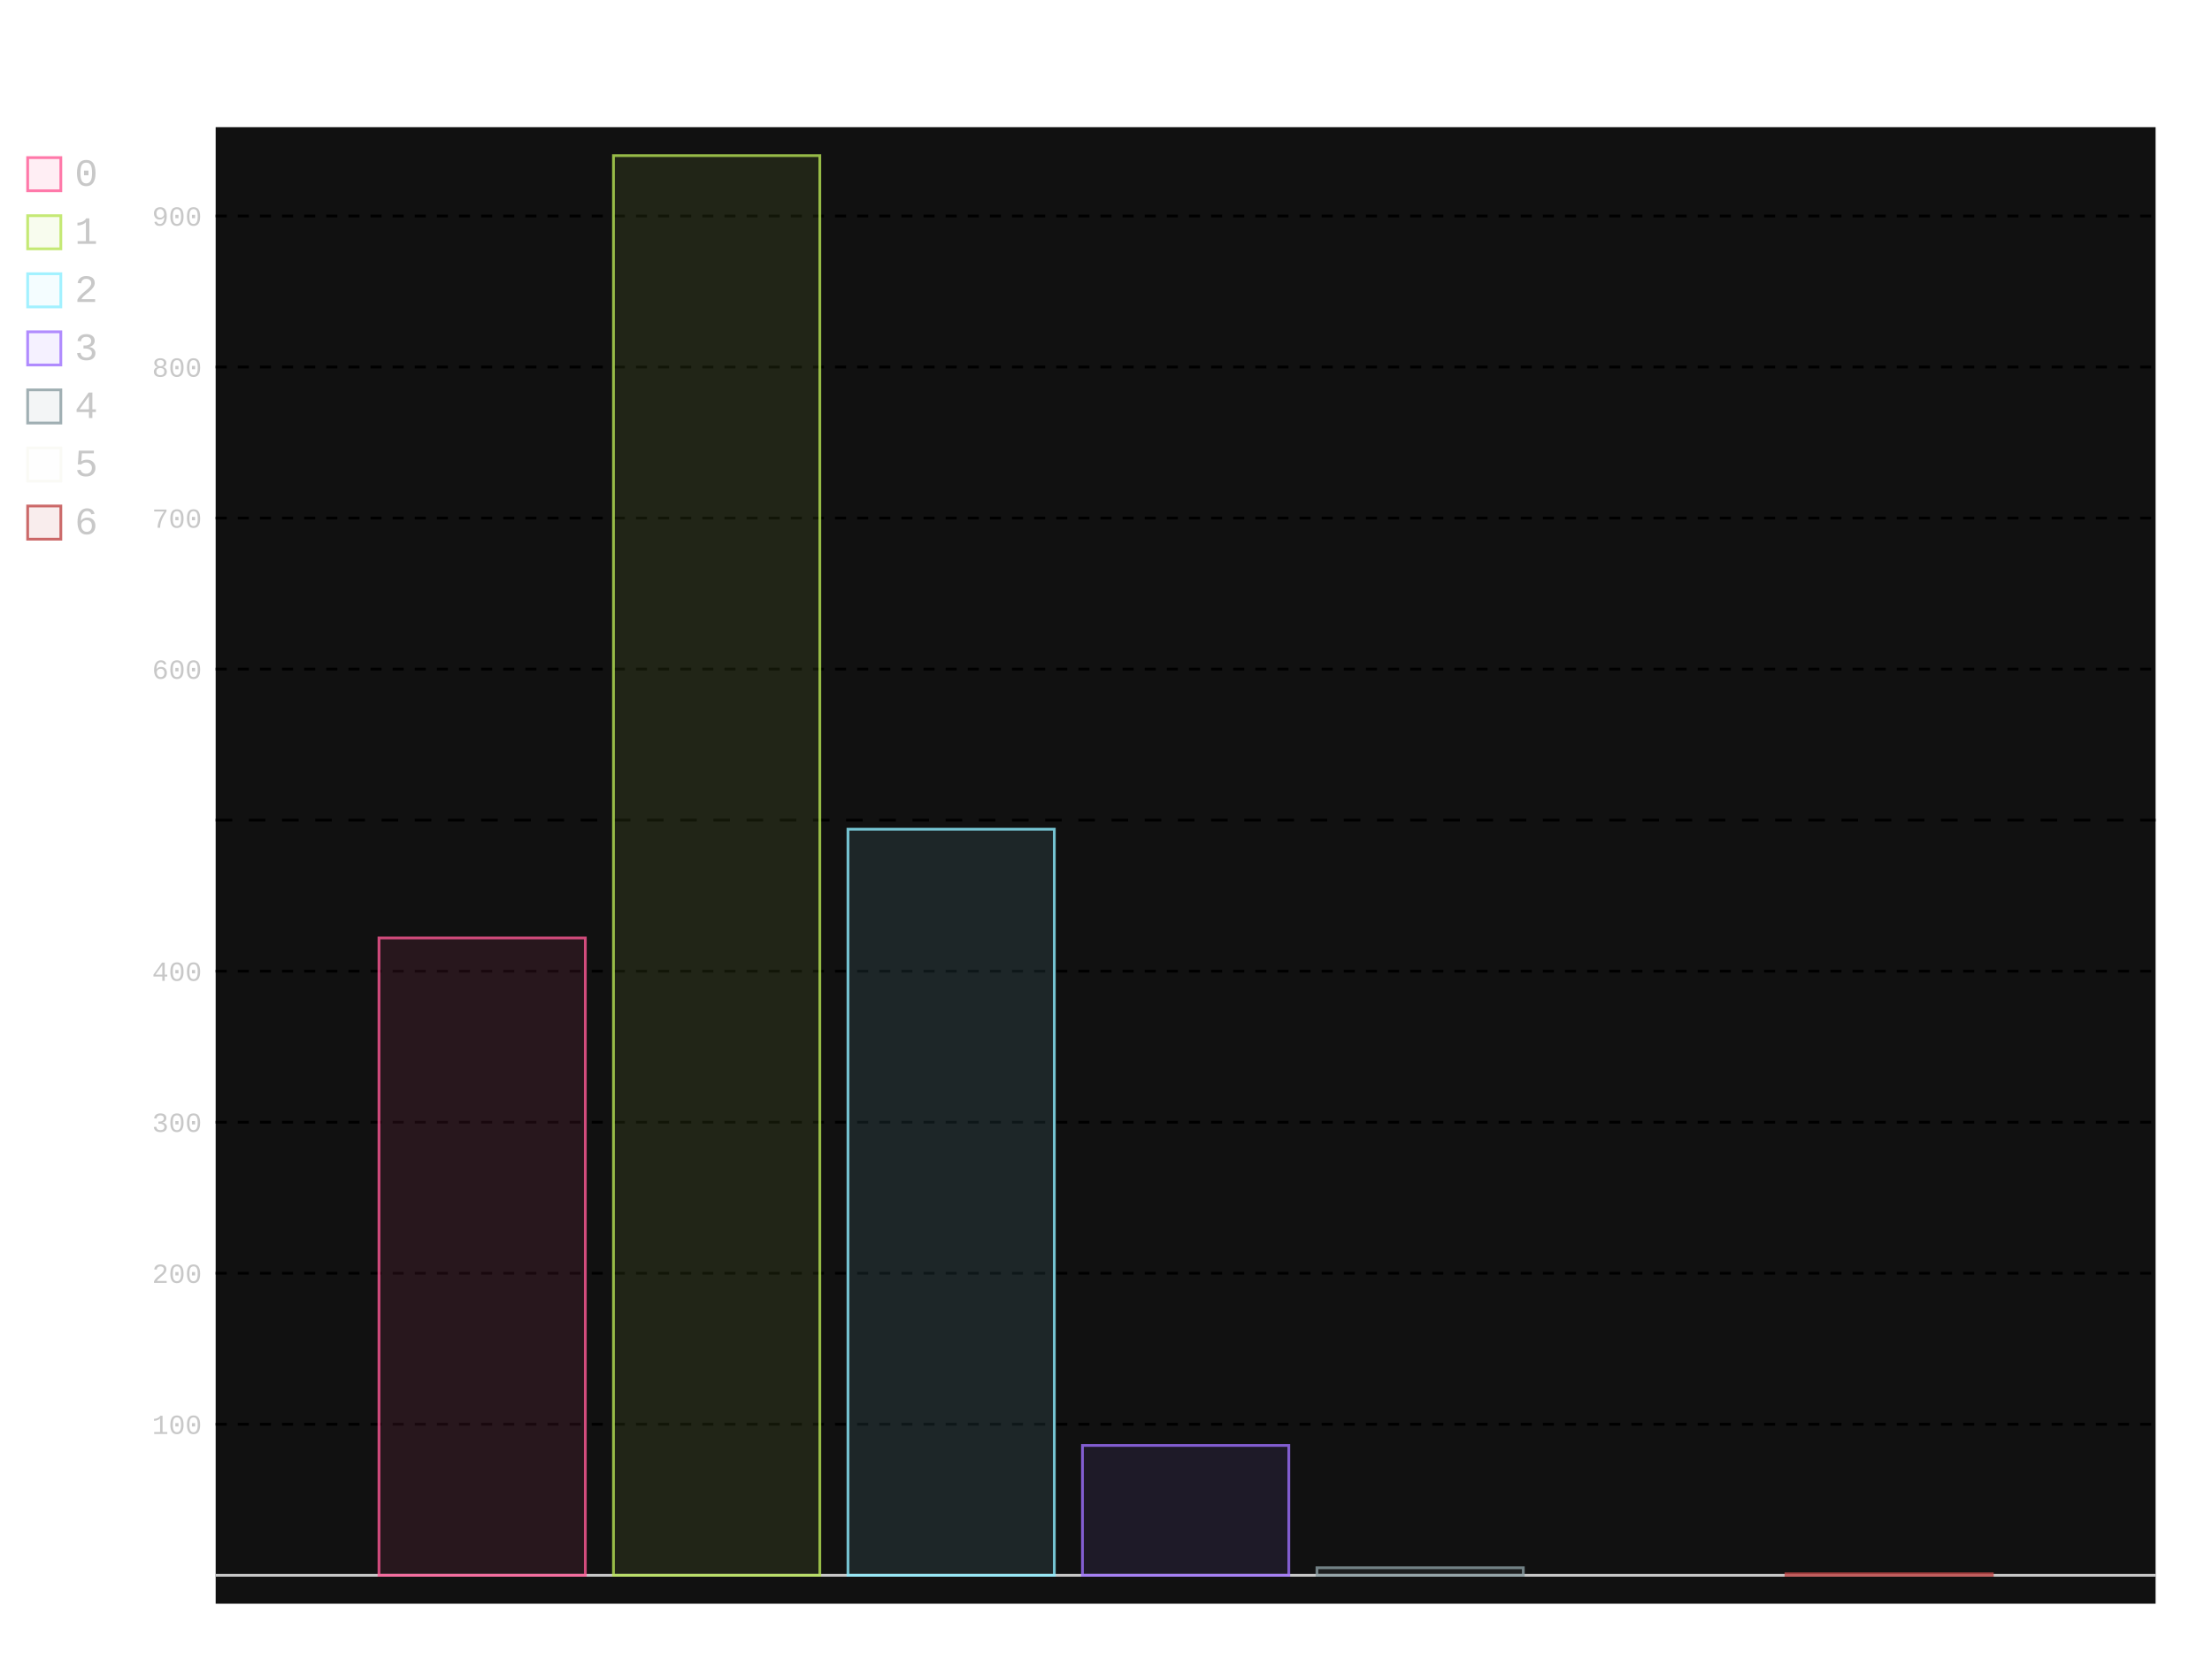
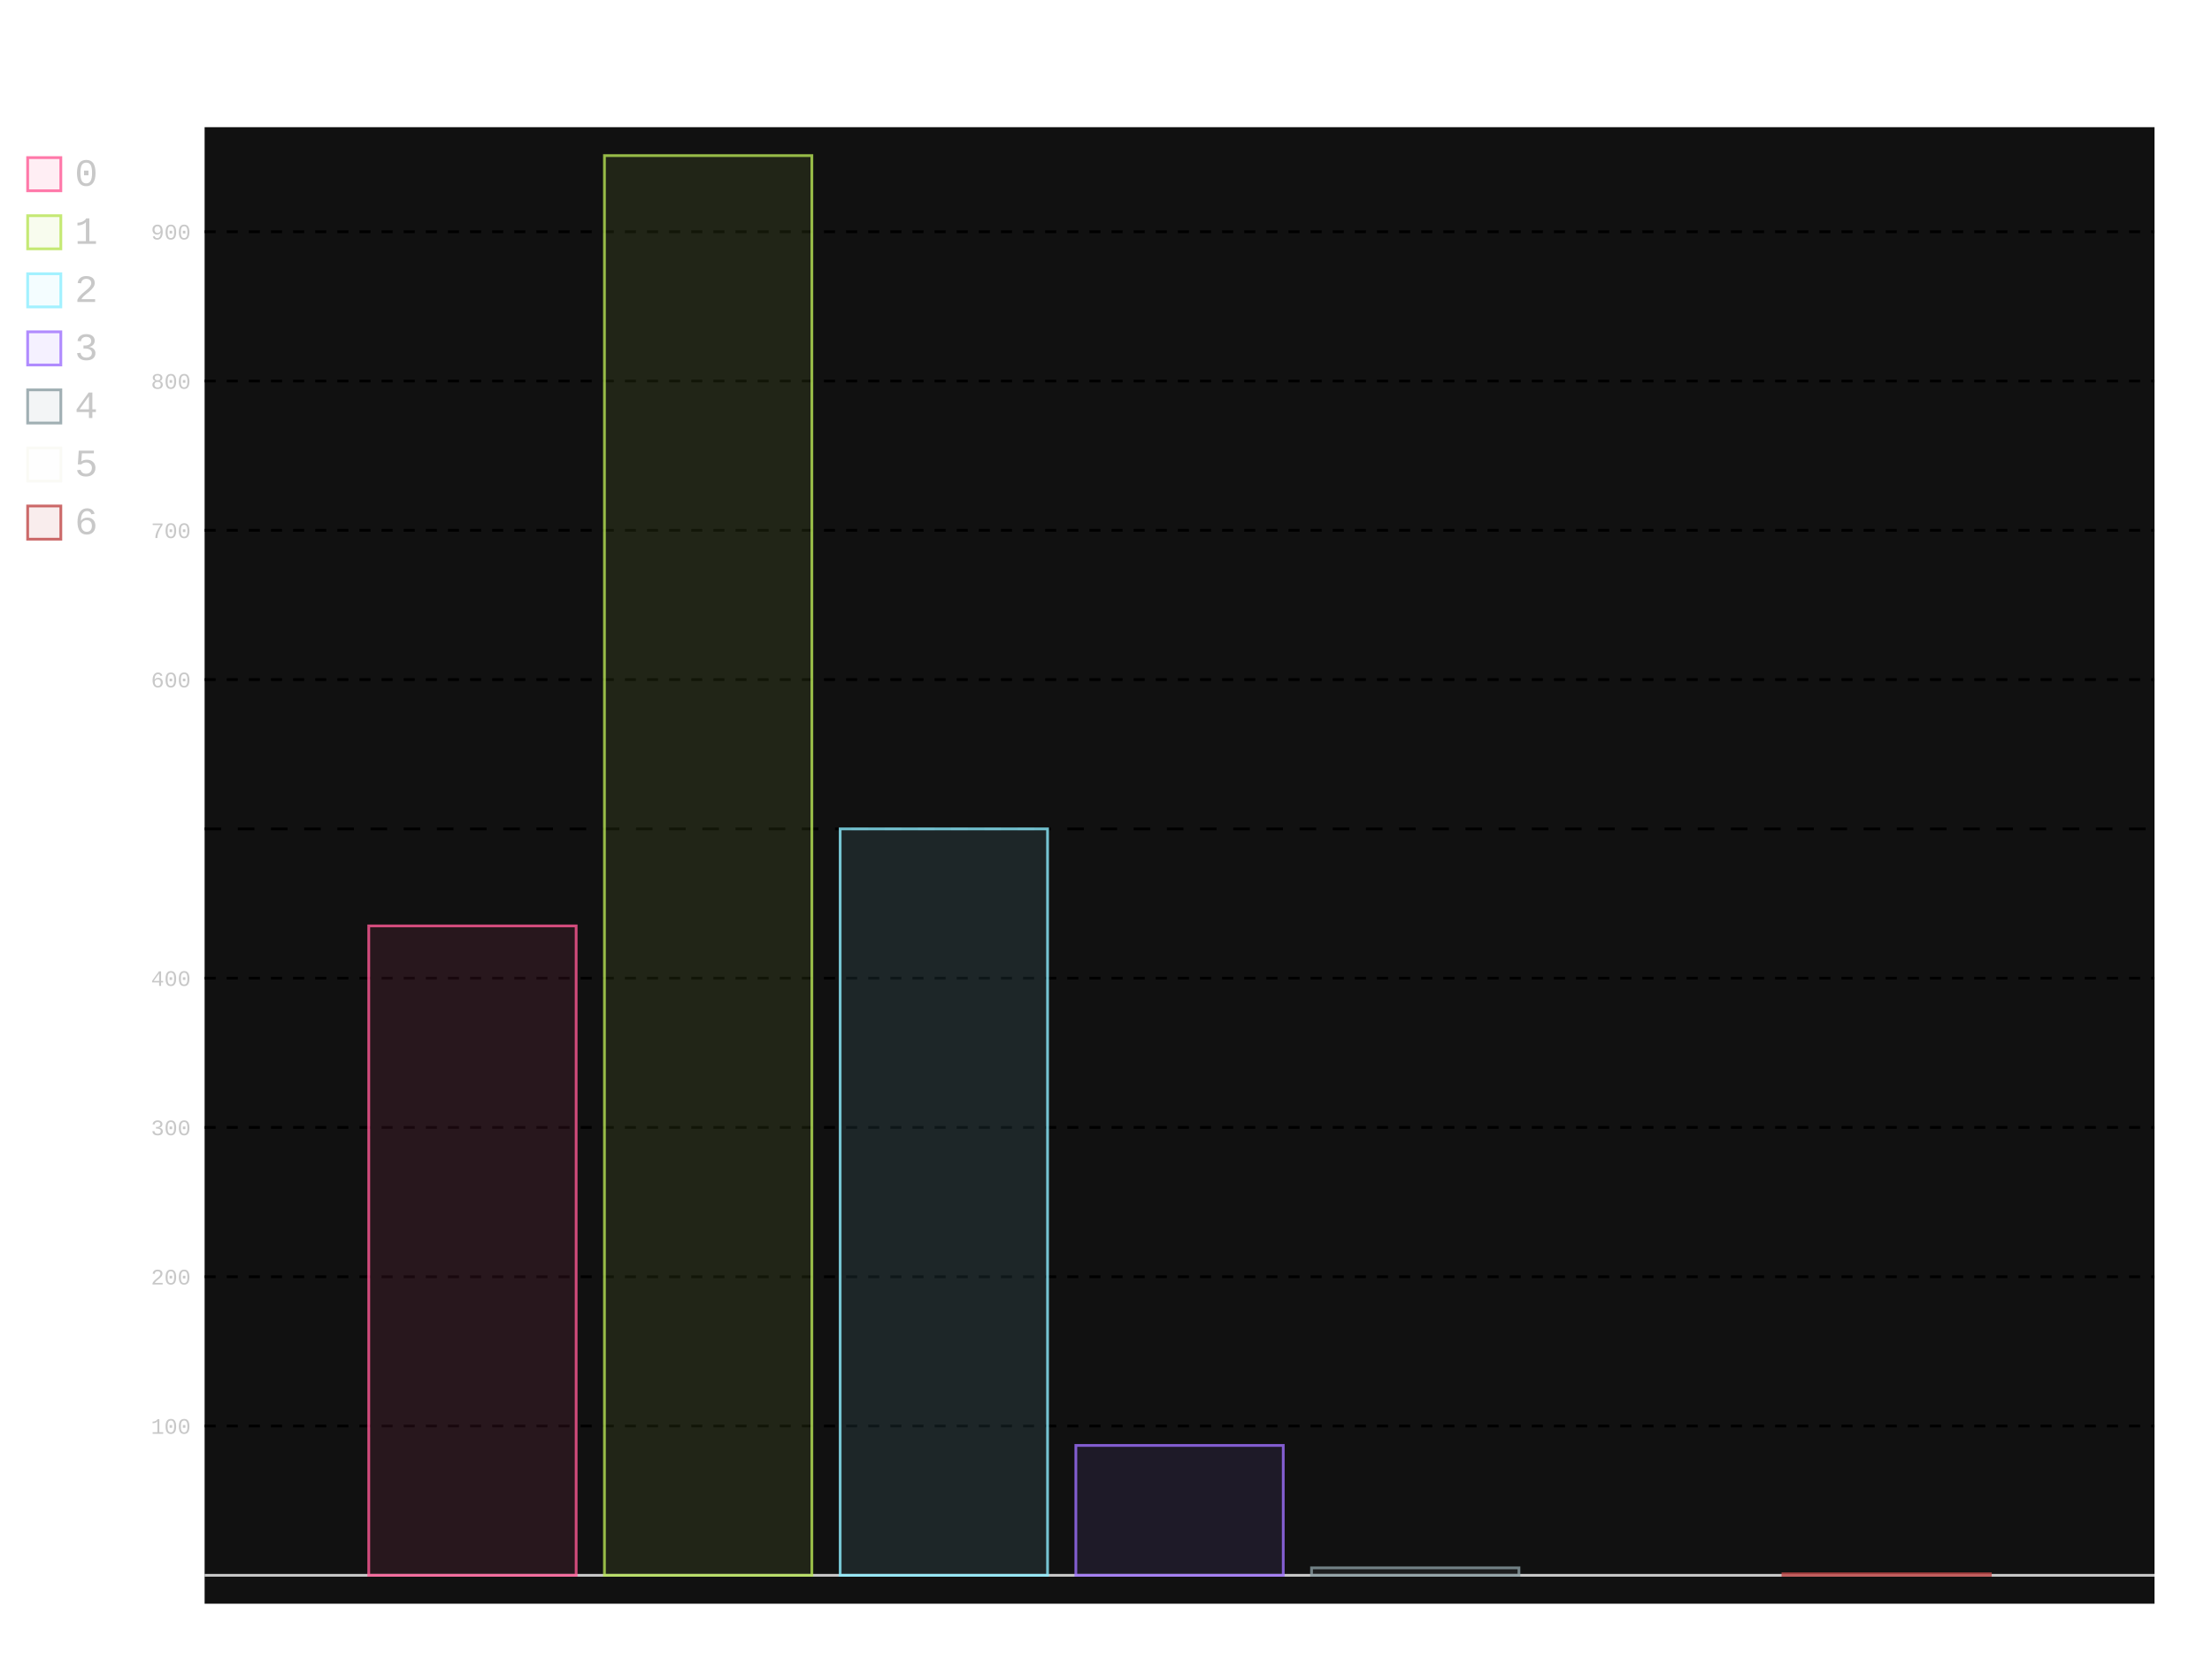
- <svg xmlns="http://www.w3.org/2000/svg" id="chart-d35a79ec-79e8-40be-adb5-d588c03e15cb" class="pygal-chart" viewBox="0 0 800 600">
+ <svg xmlns="http://www.w3.org/2000/svg" id="chart-4216b6fb-c64e-4ee0-88fd-7895dfe1a375" class="pygal-chart" viewBox="0 0 800 600">
  <defs>
-     <style type="text/css">#chart-d35a79ec-79e8-40be-adb5-d588c03e15cb{-webkit-user-select:none;-webkit-font-smoothing:antialiased;font-family:Consolas,"Liberation Mono",Menlo,Courier,monospace}#chart-d35a79ec-79e8-40be-adb5-d588c03e15cb .title{font-family:Consolas,"Liberation Mono",Menlo,Courier,monospace;font-size:16px}#chart-d35a79ec-79e8-40be-adb5-d588c03e15cb .legends .legend text{font-family:Consolas,"Liberation Mono",Menlo,Courier,monospace;font-size:14px}#chart-d35a79ec-79e8-40be-adb5-d588c03e15cb .axis text{font-family:Consolas,"Liberation Mono",Menlo,Courier,monospace;font-size:10px}#chart-d35a79ec-79e8-40be-adb5-d588c03e15cb .axis text.major{font-family:Consolas,"Liberation Mono",Menlo,Courier,monospace;font-size:10px}#chart-d35a79ec-79e8-40be-adb5-d588c03e15cb .text-overlay text.value{font-family:Consolas,"Liberation Mono",Menlo,Courier,monospace;font-size:16px}#chart-d35a79ec-79e8-40be-adb5-d588c03e15cb .text-overlay text.label{font-family:Consolas,"Liberation Mono",Menlo,Courier,monospace;font-size:10px}#chart-d35a79ec-79e8-40be-adb5-d588c03e15cb .tooltip{font-family:Consolas,"Liberation Mono",Menlo,Courier,monospace;font-size:14px}#chart-d35a79ec-79e8-40be-adb5-d588c03e15cb text.no_data{font-family:Consolas,"Liberation Mono",Menlo,Courier,monospace;font-size:64px}
- #chart-d35a79ec-79e8-40be-adb5-d588c03e15cb{background-color:transparent}#chart-d35a79ec-79e8-40be-adb5-d588c03e15cb path,#chart-d35a79ec-79e8-40be-adb5-d588c03e15cb line,#chart-d35a79ec-79e8-40be-adb5-d588c03e15cb rect,#chart-d35a79ec-79e8-40be-adb5-d588c03e15cb circle{-webkit-transition:0.3s ease-out;-moz-transition:0.3s ease-out;transition:0.3s ease-out}#chart-d35a79ec-79e8-40be-adb5-d588c03e15cb .graph &gt; .background{fill:transparent}#chart-d35a79ec-79e8-40be-adb5-d588c03e15cb .plot &gt; .background{fill:#111}#chart-d35a79ec-79e8-40be-adb5-d588c03e15cb .graph{fill:rgba(200,200,200,1)}#chart-d35a79ec-79e8-40be-adb5-d588c03e15cb text.no_data{fill:rgba(255,255,255,1)}#chart-d35a79ec-79e8-40be-adb5-d588c03e15cb .title{fill:rgba(255,255,255,1)}#chart-d35a79ec-79e8-40be-adb5-d588c03e15cb .legends .legend text{fill:rgba(200,200,200,1)}#chart-d35a79ec-79e8-40be-adb5-d588c03e15cb .legends .legend:hover text{fill:rgba(255,255,255,1)}#chart-d35a79ec-79e8-40be-adb5-d588c03e15cb .axis .line{stroke:rgba(255,255,255,1)}#chart-d35a79ec-79e8-40be-adb5-d588c03e15cb .axis .guide.line{stroke:#555}#chart-d35a79ec-79e8-40be-adb5-d588c03e15cb .axis .major.line{stroke:rgba(200,200,200,1)}#chart-d35a79ec-79e8-40be-adb5-d588c03e15cb .axis text.major{fill:rgba(255,255,255,1)}#chart-d35a79ec-79e8-40be-adb5-d588c03e15cb .axis.y .guides:hover .guide.line,#chart-d35a79ec-79e8-40be-adb5-d588c03e15cb .line-graph .axis.x .guides:hover .guide.line,#chart-d35a79ec-79e8-40be-adb5-d588c03e15cb .stackedline-graph .axis.x .guides:hover .guide.line,#chart-d35a79ec-79e8-40be-adb5-d588c03e15cb .xy-graph .axis.x .guides:hover .guide.line{stroke:rgba(255,255,255,1)}#chart-d35a79ec-79e8-40be-adb5-d588c03e15cb .axis .guides:hover text{fill:rgba(255,255,255,1)}#chart-d35a79ec-79e8-40be-adb5-d588c03e15cb .reactive{fill-opacity:.1;stroke-opacity:.8;stroke-width:1}#chart-d35a79ec-79e8-40be-adb5-d588c03e15cb .ci{stroke:rgba(200,200,200,1)}#chart-d35a79ec-79e8-40be-adb5-d588c03e15cb .reactive.active,#chart-d35a79ec-79e8-40be-adb5-d588c03e15cb .active .reactive{fill-opacity:.75;stroke-opacity:.9;stroke-width:4}#chart-d35a79ec-79e8-40be-adb5-d588c03e15cb .ci .reactive.active{stroke-width:1.5}#chart-d35a79ec-79e8-40be-adb5-d588c03e15cb .series text{fill:rgba(255,255,255,1)}#chart-d35a79ec-79e8-40be-adb5-d588c03e15cb .tooltip rect{fill:#111;stroke:rgba(255,255,255,1);-webkit-transition:opacity 0.3s ease-out;-moz-transition:opacity 0.3s ease-out;transition:opacity 0.3s ease-out}#chart-d35a79ec-79e8-40be-adb5-d588c03e15cb .tooltip .label{fill:rgba(200,200,200,1)}#chart-d35a79ec-79e8-40be-adb5-d588c03e15cb .tooltip .label{fill:rgba(200,200,200,1)}#chart-d35a79ec-79e8-40be-adb5-d588c03e15cb .tooltip .legend{font-size:.8em;fill:#555}#chart-d35a79ec-79e8-40be-adb5-d588c03e15cb .tooltip .x_label{font-size:.6em;fill:rgba(255,255,255,1)}#chart-d35a79ec-79e8-40be-adb5-d588c03e15cb .tooltip .xlink{font-size:.5em;text-decoration:underline}#chart-d35a79ec-79e8-40be-adb5-d588c03e15cb .tooltip .value{font-size:1.5em}#chart-d35a79ec-79e8-40be-adb5-d588c03e15cb .bound{font-size:.5em}#chart-d35a79ec-79e8-40be-adb5-d588c03e15cb .max-value{font-size:.75em;fill:#555}#chart-d35a79ec-79e8-40be-adb5-d588c03e15cb .map-element{fill:#111;stroke:#555 !important}#chart-d35a79ec-79e8-40be-adb5-d588c03e15cb .map-element .reactive{fill-opacity:inherit;stroke-opacity:inherit}#chart-d35a79ec-79e8-40be-adb5-d588c03e15cb .color-0,#chart-d35a79ec-79e8-40be-adb5-d588c03e15cb .color-0 a:visited{stroke:#ff5995;fill:#ff5995}#chart-d35a79ec-79e8-40be-adb5-d588c03e15cb .color-1,#chart-d35a79ec-79e8-40be-adb5-d588c03e15cb .color-1 a:visited{stroke:#b6e354;fill:#b6e354}#chart-d35a79ec-79e8-40be-adb5-d588c03e15cb .color-2,#chart-d35a79ec-79e8-40be-adb5-d588c03e15cb .color-2 a:visited{stroke:#8cedff;fill:#8cedff}#chart-d35a79ec-79e8-40be-adb5-d588c03e15cb .color-3,#chart-d35a79ec-79e8-40be-adb5-d588c03e15cb .color-3 a:visited{stroke:#9e6ffe;fill:#9e6ffe}#chart-d35a79ec-79e8-40be-adb5-d588c03e15cb .color-4,#chart-d35a79ec-79e8-40be-adb5-d588c03e15cb .color-4 a:visited{stroke:#899ca1;fill:#899ca1}#chart-d35a79ec-79e8-40be-adb5-d588c03e15cb .color-5,#chart-d35a79ec-79e8-40be-adb5-d588c03e15cb .color-5 a:visited{stroke:#f8f8f2;fill:#f8f8f2}#chart-d35a79ec-79e8-40be-adb5-d588c03e15cb .color-6,#chart-d35a79ec-79e8-40be-adb5-d588c03e15cb .color-6 a:visited{stroke:#bf4646;fill:#bf4646}#chart-d35a79ec-79e8-40be-adb5-d588c03e15cb .text-overlay .color-0 text{fill:black}#chart-d35a79ec-79e8-40be-adb5-d588c03e15cb .text-overlay .color-1 text{fill:black}#chart-d35a79ec-79e8-40be-adb5-d588c03e15cb .text-overlay .color-2 text{fill:black}#chart-d35a79ec-79e8-40be-adb5-d588c03e15cb .text-overlay .color-3 text{fill:black}#chart-d35a79ec-79e8-40be-adb5-d588c03e15cb .text-overlay .color-4 text{fill:black}#chart-d35a79ec-79e8-40be-adb5-d588c03e15cb .text-overlay .color-5 text{fill:black}#chart-d35a79ec-79e8-40be-adb5-d588c03e15cb .text-overlay .color-6 text{fill:black}
- #chart-d35a79ec-79e8-40be-adb5-d588c03e15cb text.no_data{text-anchor:middle}#chart-d35a79ec-79e8-40be-adb5-d588c03e15cb .guide.line{fill:none}#chart-d35a79ec-79e8-40be-adb5-d588c03e15cb .centered{text-anchor:middle}#chart-d35a79ec-79e8-40be-adb5-d588c03e15cb .title{text-anchor:middle}#chart-d35a79ec-79e8-40be-adb5-d588c03e15cb .legends .legend text{fill-opacity:1}#chart-d35a79ec-79e8-40be-adb5-d588c03e15cb .axis.x text{text-anchor:middle}#chart-d35a79ec-79e8-40be-adb5-d588c03e15cb .axis.x:not(.web) text[transform]{text-anchor:start}#chart-d35a79ec-79e8-40be-adb5-d588c03e15cb .axis.x:not(.web) text[transform].backwards{text-anchor:end}#chart-d35a79ec-79e8-40be-adb5-d588c03e15cb .axis.y text{text-anchor:end}#chart-d35a79ec-79e8-40be-adb5-d588c03e15cb .axis.y text[transform].backwards{text-anchor:start}#chart-d35a79ec-79e8-40be-adb5-d588c03e15cb .axis.y2 text{text-anchor:start}#chart-d35a79ec-79e8-40be-adb5-d588c03e15cb .axis.y2 text[transform].backwards{text-anchor:end}#chart-d35a79ec-79e8-40be-adb5-d588c03e15cb .axis .guide.line{stroke-dasharray:4,4;stroke:black}#chart-d35a79ec-79e8-40be-adb5-d588c03e15cb .axis .major.guide.line{stroke-dasharray:6,6;stroke:black}#chart-d35a79ec-79e8-40be-adb5-d588c03e15cb .horizontal .axis.y .guide.line,#chart-d35a79ec-79e8-40be-adb5-d588c03e15cb .horizontal .axis.y2 .guide.line,#chart-d35a79ec-79e8-40be-adb5-d588c03e15cb .vertical .axis.x .guide.line{opacity:0}#chart-d35a79ec-79e8-40be-adb5-d588c03e15cb .horizontal .axis.always_show .guide.line,#chart-d35a79ec-79e8-40be-adb5-d588c03e15cb .vertical .axis.always_show .guide.line{opacity:1 !important}#chart-d35a79ec-79e8-40be-adb5-d588c03e15cb .axis.y .guides:hover .guide.line,#chart-d35a79ec-79e8-40be-adb5-d588c03e15cb .axis.y2 .guides:hover .guide.line,#chart-d35a79ec-79e8-40be-adb5-d588c03e15cb .axis.x .guides:hover .guide.line{opacity:1}#chart-d35a79ec-79e8-40be-adb5-d588c03e15cb .axis .guides:hover text{opacity:1}#chart-d35a79ec-79e8-40be-adb5-d588c03e15cb .nofill{fill:none}#chart-d35a79ec-79e8-40be-adb5-d588c03e15cb .subtle-fill{fill-opacity:.2}#chart-d35a79ec-79e8-40be-adb5-d588c03e15cb .dot{stroke-width:1px;fill-opacity:1;stroke-opacity:1}#chart-d35a79ec-79e8-40be-adb5-d588c03e15cb .dot.active{stroke-width:5px}#chart-d35a79ec-79e8-40be-adb5-d588c03e15cb .dot.negative{fill:transparent}#chart-d35a79ec-79e8-40be-adb5-d588c03e15cb text,#chart-d35a79ec-79e8-40be-adb5-d588c03e15cb tspan{stroke:none !important}#chart-d35a79ec-79e8-40be-adb5-d588c03e15cb .series text.active{opacity:1}#chart-d35a79ec-79e8-40be-adb5-d588c03e15cb .tooltip rect{fill-opacity:.95;stroke-width:.5}#chart-d35a79ec-79e8-40be-adb5-d588c03e15cb .tooltip text{fill-opacity:1}#chart-d35a79ec-79e8-40be-adb5-d588c03e15cb .showable{visibility:hidden}#chart-d35a79ec-79e8-40be-adb5-d588c03e15cb .showable.shown{visibility:visible}#chart-d35a79ec-79e8-40be-adb5-d588c03e15cb .gauge-background{fill:rgba(229,229,229,1);stroke:none}#chart-d35a79ec-79e8-40be-adb5-d588c03e15cb .bg-lines{stroke:transparent;stroke-width:2px}</style>
+     <style type="text/css">#chart-4216b6fb-c64e-4ee0-88fd-7895dfe1a375{-webkit-user-select:none;-webkit-font-smoothing:antialiased;font-family:Consolas,"Liberation Mono",Menlo,Courier,monospace}#chart-4216b6fb-c64e-4ee0-88fd-7895dfe1a375 .title{font-family:Consolas,"Liberation Mono",Menlo,Courier,monospace;font-size:16px}#chart-4216b6fb-c64e-4ee0-88fd-7895dfe1a375 .legends .legend text{font-family:Consolas,"Liberation Mono",Menlo,Courier,monospace;font-size:14px}#chart-4216b6fb-c64e-4ee0-88fd-7895dfe1a375 .axis text{font-family:Consolas,"Liberation Mono",Menlo,Courier,monospace;font-size:8px}#chart-4216b6fb-c64e-4ee0-88fd-7895dfe1a375 .axis text.major{font-family:Consolas,"Liberation Mono",Menlo,Courier,monospace;font-size:10px}#chart-4216b6fb-c64e-4ee0-88fd-7895dfe1a375 .text-overlay text.value{font-family:Consolas,"Liberation Mono",Menlo,Courier,monospace;font-size:16px}#chart-4216b6fb-c64e-4ee0-88fd-7895dfe1a375 .text-overlay text.label{font-family:Consolas,"Liberation Mono",Menlo,Courier,monospace;font-size:10px}#chart-4216b6fb-c64e-4ee0-88fd-7895dfe1a375 .tooltip{font-family:Consolas,"Liberation Mono",Menlo,Courier,monospace;font-size:14px}#chart-4216b6fb-c64e-4ee0-88fd-7895dfe1a375 text.no_data{font-family:Consolas,"Liberation Mono",Menlo,Courier,monospace;font-size:64px}
+ #chart-4216b6fb-c64e-4ee0-88fd-7895dfe1a375{background-color:transparent}#chart-4216b6fb-c64e-4ee0-88fd-7895dfe1a375 path,#chart-4216b6fb-c64e-4ee0-88fd-7895dfe1a375 line,#chart-4216b6fb-c64e-4ee0-88fd-7895dfe1a375 rect,#chart-4216b6fb-c64e-4ee0-88fd-7895dfe1a375 circle{-webkit-transition:0.3s ease-out;-moz-transition:0.3s ease-out;transition:0.3s ease-out}#chart-4216b6fb-c64e-4ee0-88fd-7895dfe1a375 .graph &gt; .background{fill:transparent}#chart-4216b6fb-c64e-4ee0-88fd-7895dfe1a375 .plot &gt; .background{fill:#111}#chart-4216b6fb-c64e-4ee0-88fd-7895dfe1a375 .graph{fill:rgba(200,200,200,1)}#chart-4216b6fb-c64e-4ee0-88fd-7895dfe1a375 text.no_data{fill:rgba(255,255,255,1)}#chart-4216b6fb-c64e-4ee0-88fd-7895dfe1a375 .title{fill:rgba(255,255,255,1)}#chart-4216b6fb-c64e-4ee0-88fd-7895dfe1a375 .legends .legend text{fill:rgba(200,200,200,1)}#chart-4216b6fb-c64e-4ee0-88fd-7895dfe1a375 .legends .legend:hover text{fill:rgba(255,255,255,1)}#chart-4216b6fb-c64e-4ee0-88fd-7895dfe1a375 .axis .line{stroke:rgba(255,255,255,1)}#chart-4216b6fb-c64e-4ee0-88fd-7895dfe1a375 .axis .guide.line{stroke:#555}#chart-4216b6fb-c64e-4ee0-88fd-7895dfe1a375 .axis .major.line{stroke:rgba(200,200,200,1)}#chart-4216b6fb-c64e-4ee0-88fd-7895dfe1a375 .axis text.major{fill:rgba(255,255,255,1)}#chart-4216b6fb-c64e-4ee0-88fd-7895dfe1a375 .axis.y .guides:hover .guide.line,#chart-4216b6fb-c64e-4ee0-88fd-7895dfe1a375 .line-graph .axis.x .guides:hover .guide.line,#chart-4216b6fb-c64e-4ee0-88fd-7895dfe1a375 .stackedline-graph .axis.x .guides:hover .guide.line,#chart-4216b6fb-c64e-4ee0-88fd-7895dfe1a375 .xy-graph .axis.x .guides:hover .guide.line{stroke:rgba(255,255,255,1)}#chart-4216b6fb-c64e-4ee0-88fd-7895dfe1a375 .axis .guides:hover text{fill:rgba(255,255,255,1)}#chart-4216b6fb-c64e-4ee0-88fd-7895dfe1a375 .reactive{fill-opacity:.1;stroke-opacity:.8;stroke-width:1}#chart-4216b6fb-c64e-4ee0-88fd-7895dfe1a375 .ci{stroke:rgba(200,200,200,1)}#chart-4216b6fb-c64e-4ee0-88fd-7895dfe1a375 .reactive.active,#chart-4216b6fb-c64e-4ee0-88fd-7895dfe1a375 .active .reactive{fill-opacity:.75;stroke-opacity:.9;stroke-width:4}#chart-4216b6fb-c64e-4ee0-88fd-7895dfe1a375 .ci .reactive.active{stroke-width:1.5}#chart-4216b6fb-c64e-4ee0-88fd-7895dfe1a375 .series text{fill:rgba(255,255,255,1)}#chart-4216b6fb-c64e-4ee0-88fd-7895dfe1a375 .tooltip rect{fill:#111;stroke:rgba(255,255,255,1);-webkit-transition:opacity 0.3s ease-out;-moz-transition:opacity 0.3s ease-out;transition:opacity 0.3s ease-out}#chart-4216b6fb-c64e-4ee0-88fd-7895dfe1a375 .tooltip .label{fill:rgba(200,200,200,1)}#chart-4216b6fb-c64e-4ee0-88fd-7895dfe1a375 .tooltip .label{fill:rgba(200,200,200,1)}#chart-4216b6fb-c64e-4ee0-88fd-7895dfe1a375 .tooltip .legend{font-size:.8em;fill:#555}#chart-4216b6fb-c64e-4ee0-88fd-7895dfe1a375 .tooltip .x_label{font-size:.6em;fill:rgba(255,255,255,1)}#chart-4216b6fb-c64e-4ee0-88fd-7895dfe1a375 .tooltip .xlink{font-size:.5em;text-decoration:underline}#chart-4216b6fb-c64e-4ee0-88fd-7895dfe1a375 .tooltip .value{font-size:1.5em}#chart-4216b6fb-c64e-4ee0-88fd-7895dfe1a375 .bound{font-size:.5em}#chart-4216b6fb-c64e-4ee0-88fd-7895dfe1a375 .max-value{font-size:.75em;fill:#555}#chart-4216b6fb-c64e-4ee0-88fd-7895dfe1a375 .map-element{fill:#111;stroke:#555 !important}#chart-4216b6fb-c64e-4ee0-88fd-7895dfe1a375 .map-element .reactive{fill-opacity:inherit;stroke-opacity:inherit}#chart-4216b6fb-c64e-4ee0-88fd-7895dfe1a375 .color-0,#chart-4216b6fb-c64e-4ee0-88fd-7895dfe1a375 .color-0 a:visited{stroke:#ff5995;fill:#ff5995}#chart-4216b6fb-c64e-4ee0-88fd-7895dfe1a375 .color-1,#chart-4216b6fb-c64e-4ee0-88fd-7895dfe1a375 .color-1 a:visited{stroke:#b6e354;fill:#b6e354}#chart-4216b6fb-c64e-4ee0-88fd-7895dfe1a375 .color-2,#chart-4216b6fb-c64e-4ee0-88fd-7895dfe1a375 .color-2 a:visited{stroke:#8cedff;fill:#8cedff}#chart-4216b6fb-c64e-4ee0-88fd-7895dfe1a375 .color-3,#chart-4216b6fb-c64e-4ee0-88fd-7895dfe1a375 .color-3 a:visited{stroke:#9e6ffe;fill:#9e6ffe}#chart-4216b6fb-c64e-4ee0-88fd-7895dfe1a375 .color-4,#chart-4216b6fb-c64e-4ee0-88fd-7895dfe1a375 .color-4 a:visited{stroke:#899ca1;fill:#899ca1}#chart-4216b6fb-c64e-4ee0-88fd-7895dfe1a375 .color-5,#chart-4216b6fb-c64e-4ee0-88fd-7895dfe1a375 .color-5 a:visited{stroke:#f8f8f2;fill:#f8f8f2}#chart-4216b6fb-c64e-4ee0-88fd-7895dfe1a375 .color-6,#chart-4216b6fb-c64e-4ee0-88fd-7895dfe1a375 .color-6 a:visited{stroke:#bf4646;fill:#bf4646}#chart-4216b6fb-c64e-4ee0-88fd-7895dfe1a375 .text-overlay .color-0 text{fill:black}#chart-4216b6fb-c64e-4ee0-88fd-7895dfe1a375 .text-overlay .color-1 text{fill:black}#chart-4216b6fb-c64e-4ee0-88fd-7895dfe1a375 .text-overlay .color-2 text{fill:black}#chart-4216b6fb-c64e-4ee0-88fd-7895dfe1a375 .text-overlay .color-3 text{fill:black}#chart-4216b6fb-c64e-4ee0-88fd-7895dfe1a375 .text-overlay .color-4 text{fill:black}#chart-4216b6fb-c64e-4ee0-88fd-7895dfe1a375 .text-overlay .color-5 text{fill:black}#chart-4216b6fb-c64e-4ee0-88fd-7895dfe1a375 .text-overlay .color-6 text{fill:black}
+ #chart-4216b6fb-c64e-4ee0-88fd-7895dfe1a375 text.no_data{text-anchor:middle}#chart-4216b6fb-c64e-4ee0-88fd-7895dfe1a375 .guide.line{fill:none}#chart-4216b6fb-c64e-4ee0-88fd-7895dfe1a375 .centered{text-anchor:middle}#chart-4216b6fb-c64e-4ee0-88fd-7895dfe1a375 .title{text-anchor:middle}#chart-4216b6fb-c64e-4ee0-88fd-7895dfe1a375 .legends .legend text{fill-opacity:1}#chart-4216b6fb-c64e-4ee0-88fd-7895dfe1a375 .axis.x text{text-anchor:middle}#chart-4216b6fb-c64e-4ee0-88fd-7895dfe1a375 .axis.x:not(.web) text[transform]{text-anchor:start}#chart-4216b6fb-c64e-4ee0-88fd-7895dfe1a375 .axis.x:not(.web) text[transform].backwards{text-anchor:end}#chart-4216b6fb-c64e-4ee0-88fd-7895dfe1a375 .axis.y text{text-anchor:end}#chart-4216b6fb-c64e-4ee0-88fd-7895dfe1a375 .axis.y text[transform].backwards{text-anchor:start}#chart-4216b6fb-c64e-4ee0-88fd-7895dfe1a375 .axis.y2 text{text-anchor:start}#chart-4216b6fb-c64e-4ee0-88fd-7895dfe1a375 .axis.y2 text[transform].backwards{text-anchor:end}#chart-4216b6fb-c64e-4ee0-88fd-7895dfe1a375 .axis .guide.line{stroke-dasharray:4,4;stroke:black}#chart-4216b6fb-c64e-4ee0-88fd-7895dfe1a375 .axis .major.guide.line{stroke-dasharray:6,6;stroke:black}#chart-4216b6fb-c64e-4ee0-88fd-7895dfe1a375 .horizontal .axis.y .guide.line,#chart-4216b6fb-c64e-4ee0-88fd-7895dfe1a375 .horizontal .axis.y2 .guide.line,#chart-4216b6fb-c64e-4ee0-88fd-7895dfe1a375 .vertical .axis.x .guide.line{opacity:0}#chart-4216b6fb-c64e-4ee0-88fd-7895dfe1a375 .horizontal .axis.always_show .guide.line,#chart-4216b6fb-c64e-4ee0-88fd-7895dfe1a375 .vertical .axis.always_show .guide.line{opacity:1 !important}#chart-4216b6fb-c64e-4ee0-88fd-7895dfe1a375 .axis.y .guides:hover .guide.line,#chart-4216b6fb-c64e-4ee0-88fd-7895dfe1a375 .axis.y2 .guides:hover .guide.line,#chart-4216b6fb-c64e-4ee0-88fd-7895dfe1a375 .axis.x .guides:hover .guide.line{opacity:1}#chart-4216b6fb-c64e-4ee0-88fd-7895dfe1a375 .axis .guides:hover text{opacity:1}#chart-4216b6fb-c64e-4ee0-88fd-7895dfe1a375 .nofill{fill:none}#chart-4216b6fb-c64e-4ee0-88fd-7895dfe1a375 .subtle-fill{fill-opacity:.2}#chart-4216b6fb-c64e-4ee0-88fd-7895dfe1a375 .dot{stroke-width:1px;fill-opacity:1;stroke-opacity:1}#chart-4216b6fb-c64e-4ee0-88fd-7895dfe1a375 .dot.active{stroke-width:5px}#chart-4216b6fb-c64e-4ee0-88fd-7895dfe1a375 .dot.negative{fill:transparent}#chart-4216b6fb-c64e-4ee0-88fd-7895dfe1a375 text,#chart-4216b6fb-c64e-4ee0-88fd-7895dfe1a375 tspan{stroke:none !important}#chart-4216b6fb-c64e-4ee0-88fd-7895dfe1a375 .series text.active{opacity:1}#chart-4216b6fb-c64e-4ee0-88fd-7895dfe1a375 .tooltip rect{fill-opacity:.95;stroke-width:.5}#chart-4216b6fb-c64e-4ee0-88fd-7895dfe1a375 .tooltip text{fill-opacity:1}#chart-4216b6fb-c64e-4ee0-88fd-7895dfe1a375 .showable{visibility:hidden}#chart-4216b6fb-c64e-4ee0-88fd-7895dfe1a375 .showable.shown{visibility:visible}#chart-4216b6fb-c64e-4ee0-88fd-7895dfe1a375 .gauge-background{fill:rgba(229,229,229,1);stroke:none}#chart-4216b6fb-c64e-4ee0-88fd-7895dfe1a375 .bg-lines{stroke:transparent;stroke-width:2px}</style>
  </defs>
  <g class="graph bar-graph vertical">
    <rect x="0" y="0" width="800" height="600" class="background" />
-     <g transform="translate(78, 46)" class="plot">
-       <rect x="0" y="0" width="701.6" height="534" class="background" />
+     <g transform="translate(74, 46)" class="plot">
+       <rect x="0" y="0" width="705.2" height="534" class="background" />
      <g class="axis y always_show">
        <g class="guides">
-           <path d="M0 523.731 h701.6" class="axis major line" />
-           <text x="-5" y="527.231" class="major">0</text>
+           <path d="M0 523.731 h705.2" class="axis major line" />
+           <text x="-5" y="526.531" class="major">0</text>
        </g>
        <g class="guides">
-           <path d="M0 469.107 h701.6" class="guide line" />
-           <text x="-5" y="472.607" class="">100</text>
+           <path d="M0 469.739 h705.2" class="guide line" />
+           <text x="-5" y="472.539" class="">100</text>
        </g>
        <g class="guides">
-           <path d="M0 414.484 h701.6" class="guide line" />
-           <text x="-5" y="417.984" class="">200</text>
+           <path d="M0 415.747 h705.2" class="guide line" />
+           <text x="-5" y="418.547" class="">200</text>
        </g>
        <g class="guides">
-           <path d="M0 359.86 h701.6" class="guide line" />
-           <text x="-5" y="363.36" class="">300</text>
+           <path d="M0 361.756 h705.2" class="guide line" />
+           <text x="-5" y="364.556" class="">300</text>
        </g>
        <g class="guides">
-           <path d="M0 305.236 h701.6" class="guide line" />
-           <text x="-5" y="308.736" class="">400</text>
+           <path d="M0 307.764 h705.2" class="guide line" />
+           <text x="-5" y="310.564" class="">400</text>
        </g>
        <g class="guides">
-           <path d="M0 250.613 h701.6" class="major guide line" />
-           <text x="-5" y="254.113" class="major">500</text>
+           <path d="M0 253.772 h705.2" class="major guide line" />
+           <text x="-5" y="256.572" class="major">500</text>
        </g>
        <g class="guides">
-           <path d="M0 195.989 h701.6" class="guide line" />
-           <text x="-5" y="199.489" class="">600</text>
+           <path d="M0 199.78 h705.2" class="guide line" />
+           <text x="-5" y="202.58" class="">600</text>
        </g>
        <g class="guides">
-           <path d="M0 141.366 h701.6" class="guide line" />
-           <text x="-5" y="144.866" class="">700</text>
+           <path d="M0 145.789 h705.2" class="guide line" />
+           <text x="-5" y="148.589" class="">700</text>
        </g>
        <g class="guides">
-           <path d="M0 86.742 h701.6" class="guide line" />
-           <text x="-5" y="90.242" class="">800</text>
+           <path d="M0 91.797 h705.2" class="guide line" />
+           <text x="-5" y="94.597" class="">800</text>
        </g>
        <g class="guides">
-           <path d="M0 32.119 h701.6" class="guide line" />
-           <text x="-5" y="35.619" class="">900</text>
+           <path d="M0 37.805 h705.2" class="guide line" />
+           <text x="-5" y="40.605" class="">900</text>
        </g>
      </g>
      <g class="series serie-0 color-0">
        <g class="bars">
          <g class="bar">
-             <rect x="59.058" y="293.219" rx="0" ry="0" width="74.632" height="230.511" class="rect reactive tooltip-trigger" />
+             <rect x="59.361" y="288.867" rx="0" ry="0" width="75.015" height="234.864" class="rect reactive tooltip-trigger" />
          </g>
        </g>
      </g>
      <g class="series serie-1 color-1">
        <g class="bars">
          <g class="bar">
-             <rect x="143.867" y="10.269" rx="0" ry="0" width="74.632" height="513.462" class="rect reactive tooltip-trigger" />
+             <rect x="144.605" y="10.269" rx="0" ry="0" width="75.015" height="513.462" class="rect reactive tooltip-trigger" />
          </g>
        </g>
      </g>
      <g class="series serie-2 color-2">
        <g class="bars">
          <g class="bar">
-             <rect x="228.675" y="253.89" rx="0" ry="0" width="74.632" height="269.84" class="rect reactive tooltip-trigger" />
+             <rect x="229.849" y="253.772" rx="0" ry="0" width="75.015" height="269.959" class="rect reactive tooltip-trigger" />
          </g>
        </g>
      </g>
      <g class="series serie-3 color-3">
        <g class="bars">
          <g class="bar">
-             <rect x="313.484" y="476.755" rx="0" ry="0" width="74.632" height="46.976" class="rect reactive tooltip-trigger" />
+             <rect x="315.093" y="476.758" rx="0" ry="0" width="75.015" height="46.973" class="rect reactive tooltip-trigger" />
          </g>
        </g>
      </g>
      <g class="series serie-4 color-4">
        <g class="bars">
          <g class="bar">
-             <rect x="398.293" y="521" rx="0" ry="0" width="74.632" height="2.731" class="rect reactive tooltip-trigger" />
+             <rect x="400.337" y="521.031" rx="0" ry="0" width="75.015" height="2.7" class="rect reactive tooltip-trigger" />
          </g>
        </g>
      </g>
      <g class="series serie-5 color-5">
        <g class="bars">
          <g class="bar">
-             <rect x="483.102" y="523.731" rx="0" ry="0" width="74.632" height="0.0" class="rect reactive tooltip-trigger" />
+             <rect x="485.581" y="523.731" rx="0" ry="0" width="75.015" height="0.0" class="rect reactive tooltip-trigger" />
          </g>
        </g>
      </g>
      <g class="series serie-6 color-6">
        <g class="bars">
          <g class="bar">
-             <rect x="567.911" y="523.185" rx="0" ry="0" width="74.632" height="0.546" class="rect reactive tooltip-trigger" />
+             <rect x="570.825" y="523.191" rx="0" ry="0" width="75.015" height="0.54" class="rect reactive tooltip-trigger" />
          </g>
        </g>
      </g>
    </g>
    <g class="titles">
      <text x="400.0" y="26" class="title plot_title">Distribution of number of faps per day</text>
    </g>
-     <g transform="translate(78, 46)" class="plot overlay">
+     <g transform="translate(74, 46)" class="plot overlay">
      <g class="series serie-0 color-0" />
      <g class="series serie-1 color-1" />
      <g class="series serie-2 color-2" />
      <g class="series serie-3 color-3" />
      <g class="series serie-4 color-4" />
      <g class="series serie-5 color-5" />
      <g class="series serie-6 color-6" />
    </g>
-     <g transform="translate(78, 46)" class="plot text-overlay">
+     <g transform="translate(74, 46)" class="plot text-overlay">
      <g class="series serie-0 color-0" />
      <g class="series serie-1 color-1" />
      <g class="series serie-2 color-2" />
      <g class="series serie-3 color-3" />
      <g class="series serie-4 color-4" />
      <g class="series serie-5 color-5" />
      <g class="series serie-6 color-6" />
    </g>
-     <g transform="translate(78, 46)" class="plot tooltip-overlay">
+     <g transform="translate(74, 46)" class="plot tooltip-overlay">
      <g transform="translate(0 0)" style="opacity: 0" class="tooltip">
        <rect rx="0" ry="0" width="0" height="0" class="tooltip-box" />
        <g class="text" />
      </g>
    </g>
    <g transform="translate(10, 56)" class="legends">
      <g id="activate-serie-0" class="legend reactive activate-serie">
        <rect x="0.0" y="1.0" width="12" height="12" class="color-0 reactive" />
        <text x="17.0" y="11.2">0</text>
      </g>
      <g id="activate-serie-1" class="legend reactive activate-serie">
        <rect x="0.0" y="22.0" width="12" height="12" class="color-1 reactive" />
        <text x="17.0" y="32.2">1</text>
      </g>
      <g id="activate-serie-2" class="legend reactive activate-serie">
        <rect x="0.0" y="43.0" width="12" height="12" class="color-2 reactive" />
        <text x="17.0" y="53.2">2</text>
      </g>
      <g id="activate-serie-3" class="legend reactive activate-serie">
        <rect x="0.0" y="64.0" width="12" height="12" class="color-3 reactive" />
        <text x="17.0" y="74.2">3</text>
      </g>
      <g id="activate-serie-4" class="legend reactive activate-serie">
        <rect x="0.0" y="85.0" width="12" height="12" class="color-4 reactive" />
        <text x="17.0" y="95.2">4</text>
      </g>
      <g id="activate-serie-5" class="legend reactive activate-serie">
        <rect x="0.0" y="106.0" width="12" height="12" class="color-5 reactive" />
        <text x="17.0" y="116.2">5</text>
      </g>
      <g id="activate-serie-6" class="legend reactive activate-serie">
        <rect x="0.0" y="127.0" width="12" height="12" class="color-6 reactive" />
        <text x="17.0" y="137.2">6</text>
      </g>
    </g>
    <g transform="translate(790, 56)" class="legends" />
  </g>
</svg>
